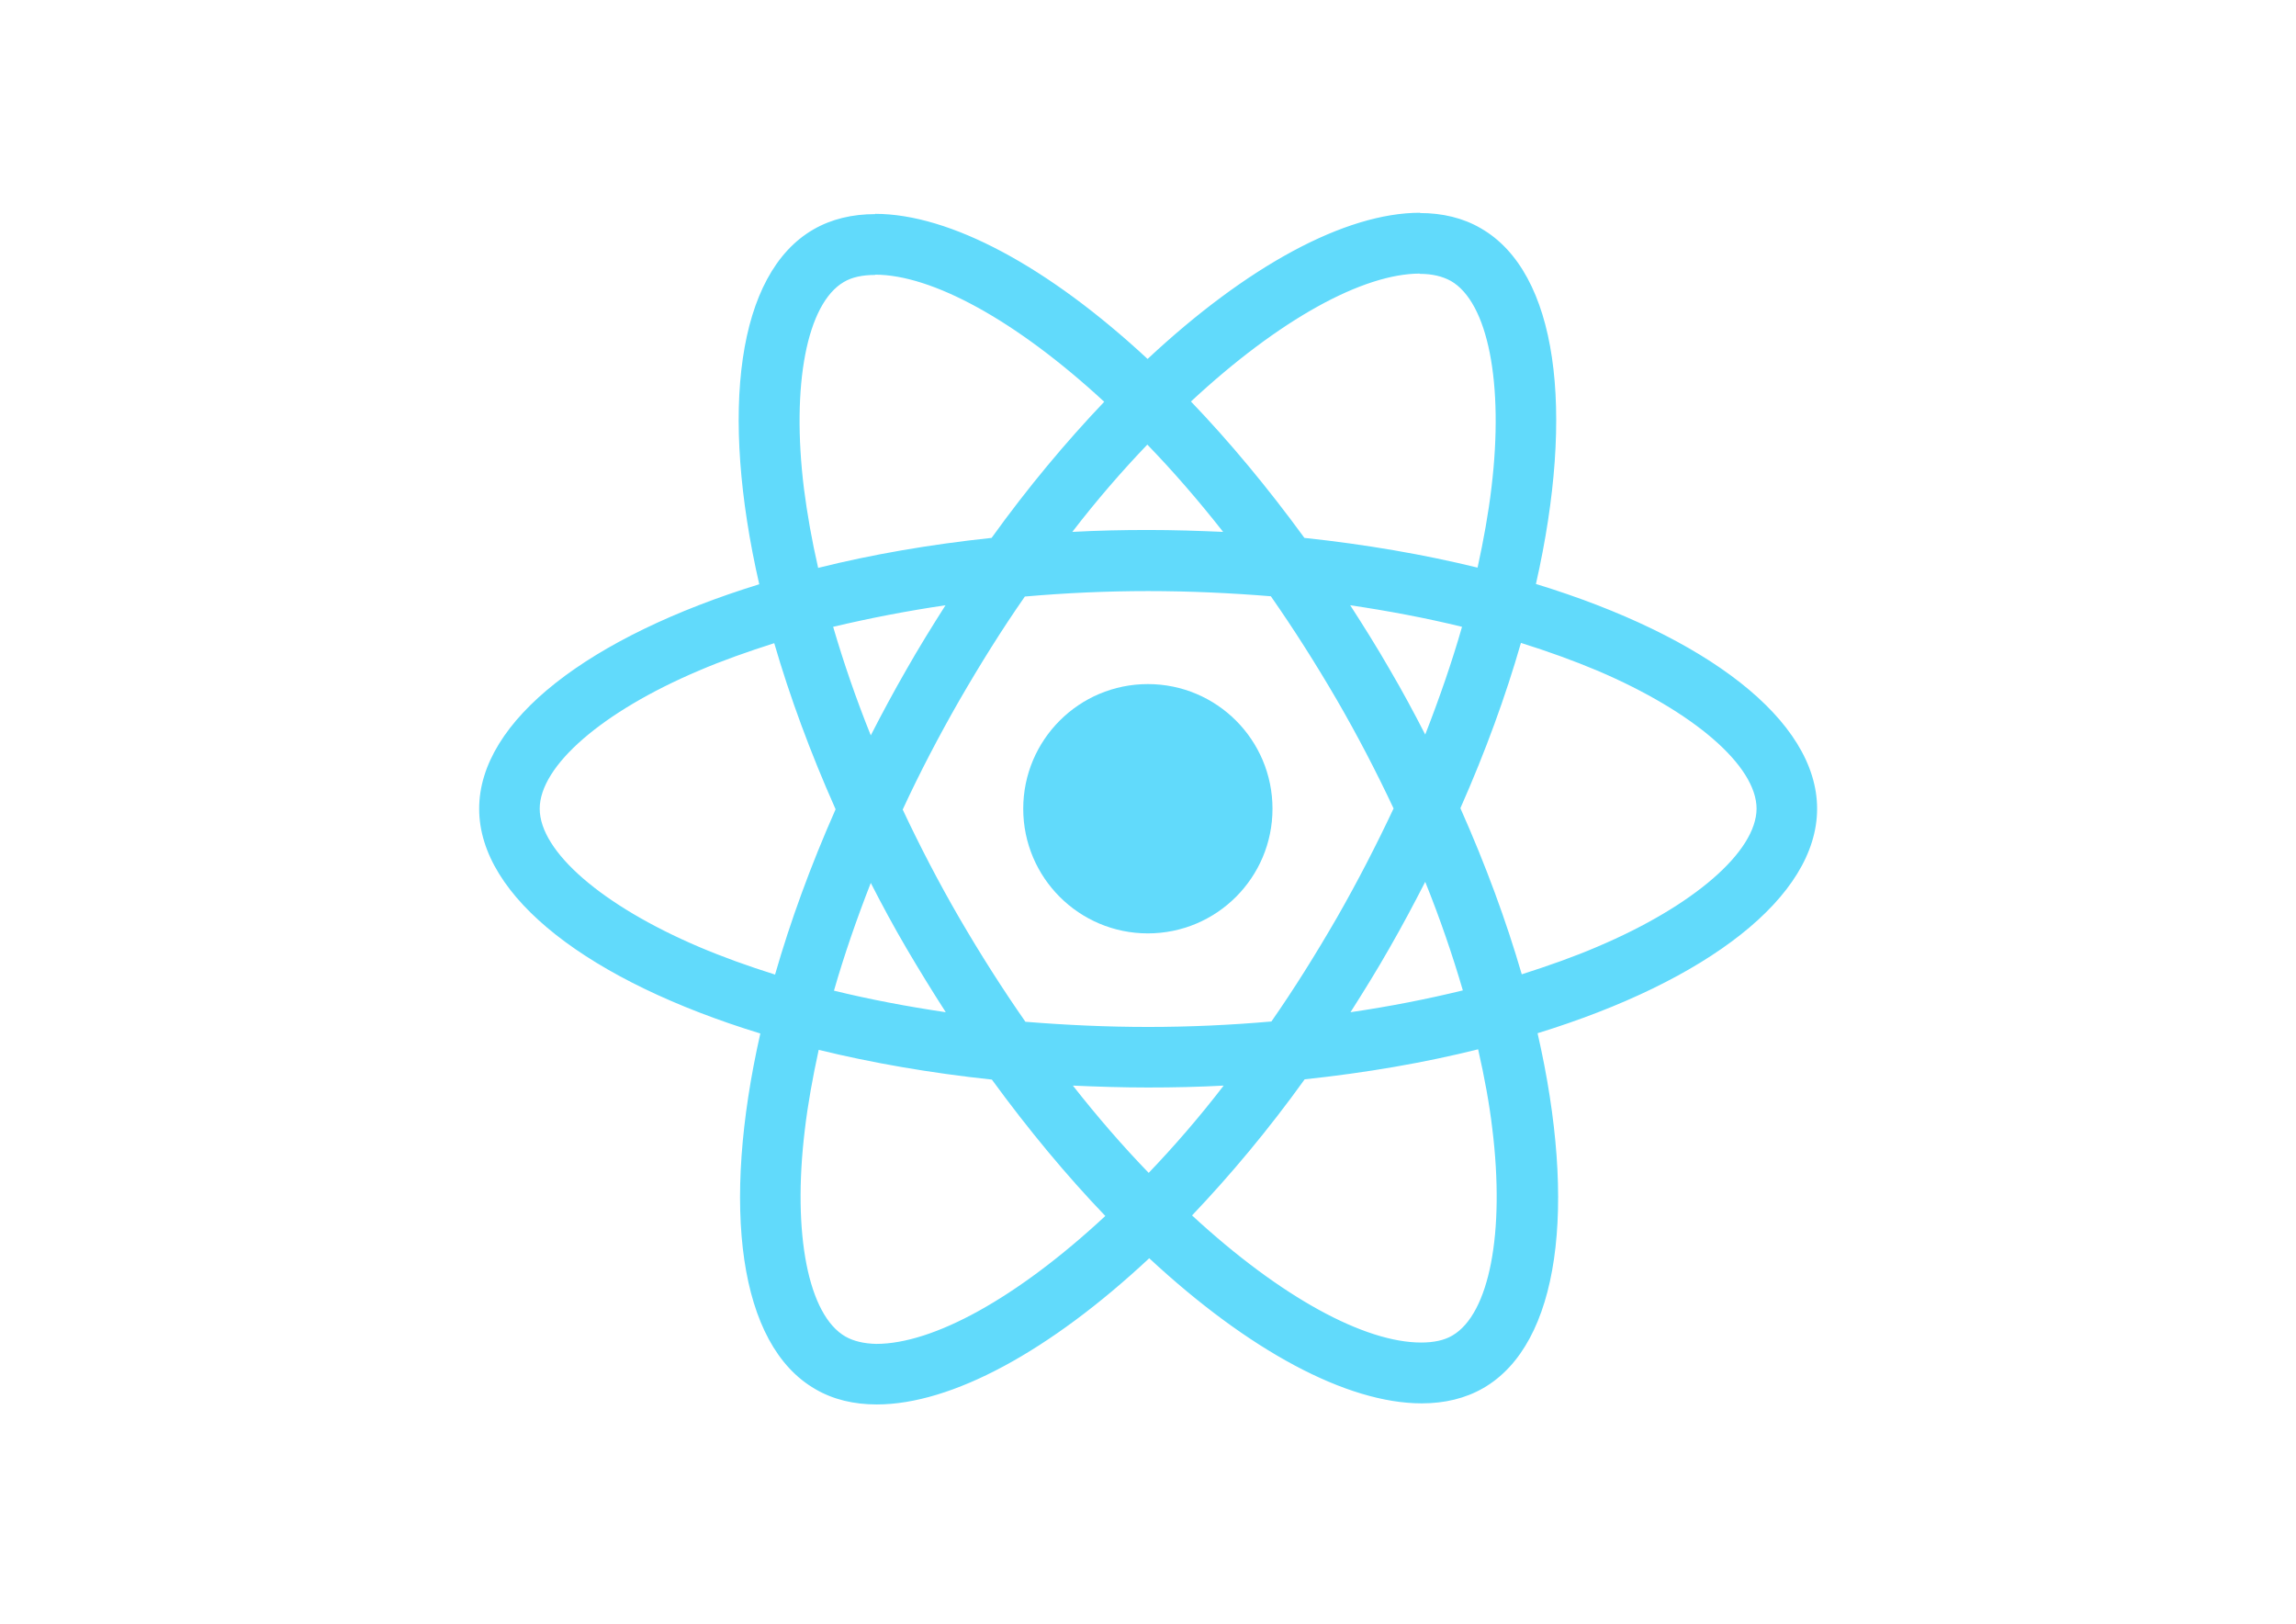
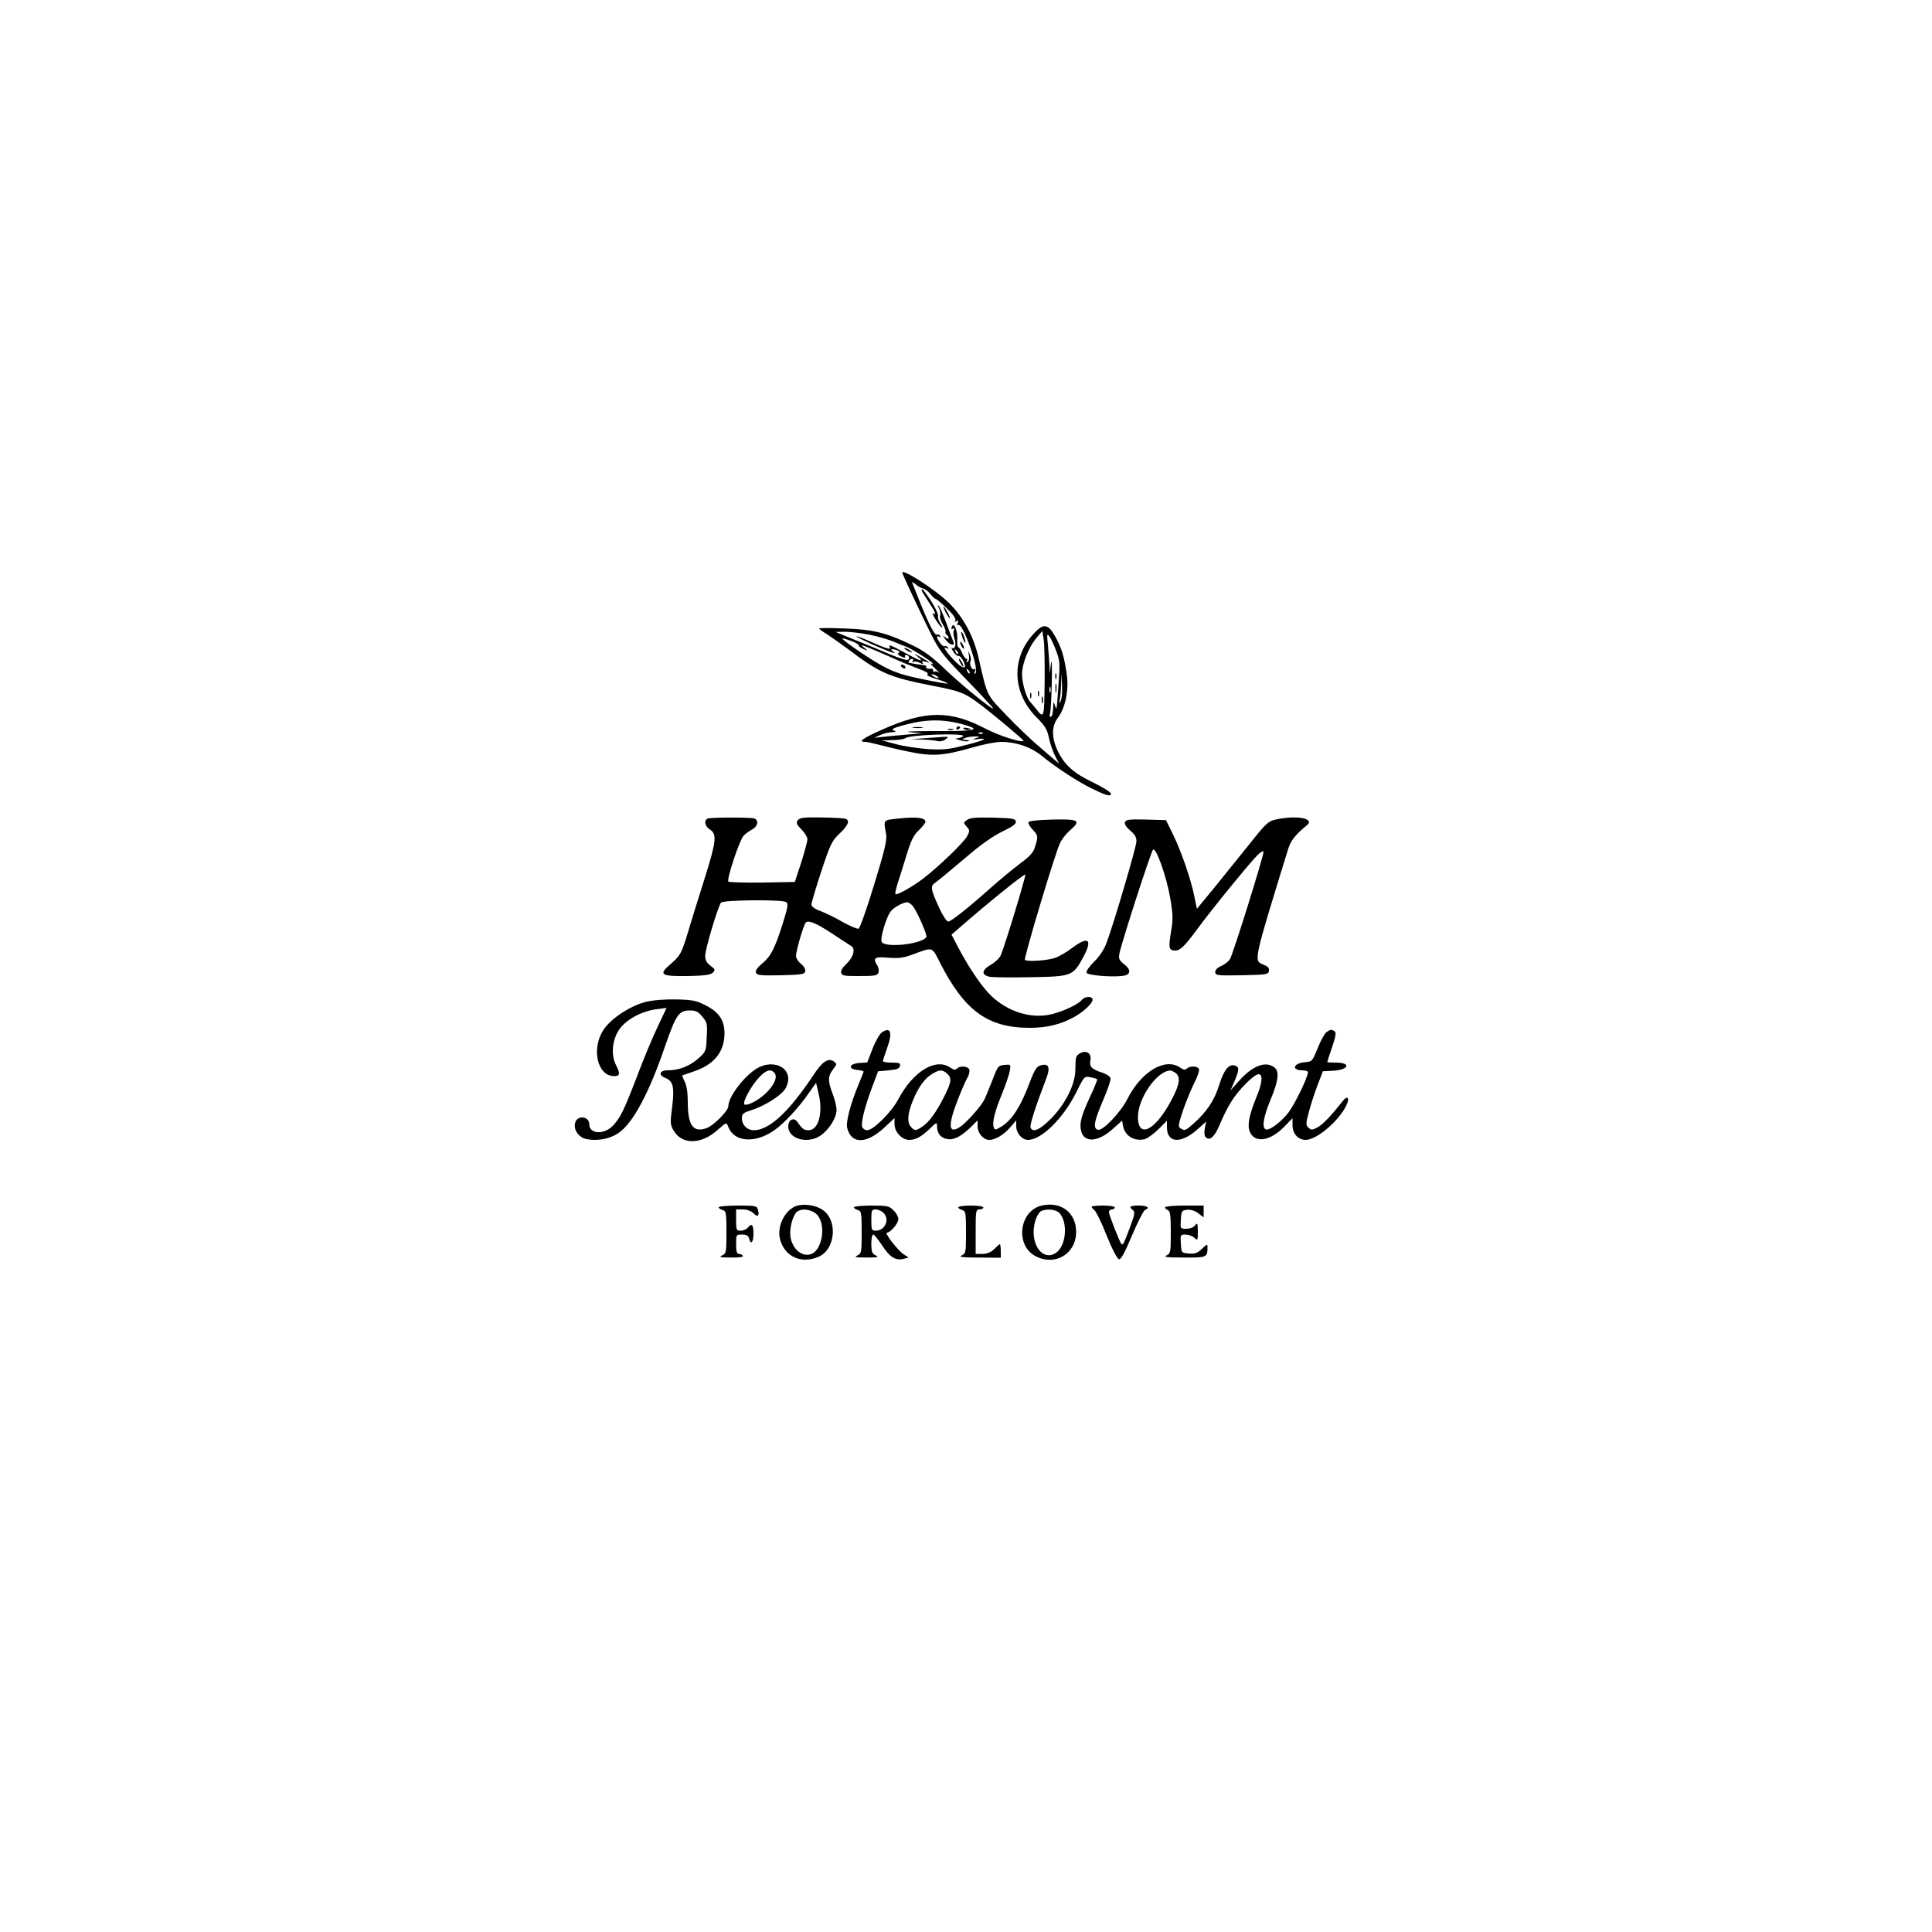
- <svg xmlns="http://www.w3.org/2000/svg" viewBox="0 0 841.9 595.3">
-   <g fill="#61DAFB">
-     <path d="M666.3 296.5c0-32.5-40.7-63.3-103.1-82.4 14.4-63.6 8-114.2-20.2-130.4-6.5-3.8-14.1-5.6-22.4-5.6v22.3c4.6 0 8.3.9 11.4 2.6 13.6 7.8 19.5 37.5 14.9 75.7-1.1 9.4-2.9 19.3-5.1 29.4-19.6-4.8-41-8.5-63.5-10.9-13.5-18.5-27.5-35.3-41.6-50 32.6-30.3 63.2-46.9 84-46.9V78c-27.5 0-63.5 19.6-99.9 53.6-36.4-33.8-72.4-53.2-99.9-53.2v22.3c20.7 0 51.4 16.5 84 46.6-14 14.7-28 31.4-41.3 49.9-22.6 2.4-44 6.1-63.6 11-2.3-10-4-19.7-5.2-29-4.7-38.2 1.1-67.9 14.6-75.8 3-1.8 6.9-2.6 11.5-2.6V78.5c-8.4 0-16 1.8-22.6 5.6-28.1 16.2-34.4 66.7-19.9 130.1-62.2 19.2-102.7 49.9-102.7 82.3 0 32.5 40.7 63.3 103.1 82.4-14.4 63.6-8 114.2 20.2 130.4 6.5 3.8 14.1 5.6 22.5 5.6 27.5 0 63.5-19.6 99.9-53.6 36.4 33.8 72.4 53.2 99.9 53.2 8.4 0 16-1.8 22.6-5.6 28.1-16.2 34.4-66.7 19.9-130.1 62-19.1 102.5-49.9 102.5-82.3zm-130.2-66.7c-3.7 12.9-8.3 26.2-13.5 39.5-4.1-8-8.4-16-13.1-24-4.6-8-9.5-15.8-14.4-23.4 14.2 2.1 27.9 4.7 41 7.9zm-45.8 106.5c-7.8 13.5-15.8 26.3-24.1 38.2-14.9 1.3-30 2-45.2 2-15.1 0-30.2-.7-45-1.9-8.3-11.9-16.4-24.6-24.2-38-7.6-13.1-14.5-26.4-20.8-39.8 6.2-13.4 13.2-26.8 20.7-39.9 7.8-13.5 15.8-26.3 24.1-38.2 14.9-1.3 30-2 45.2-2 15.1 0 30.2.7 45 1.9 8.3 11.9 16.4 24.6 24.2 38 7.6 13.1 14.5 26.4 20.8 39.8-6.3 13.4-13.2 26.8-20.7 39.9zm32.3-13c5.4 13.4 10 26.8 13.8 39.8-13.1 3.2-26.9 5.9-41.2 8 4.9-7.7 9.8-15.6 14.4-23.7 4.6-8 8.9-16.1 13-24.1zM421.2 430c-9.3-9.6-18.6-20.3-27.8-32 9 .4 18.2.7 27.5.7 9.4 0 18.7-.2 27.8-.7-9 11.7-18.3 22.4-27.5 32zm-74.4-58.9c-14.2-2.1-27.9-4.7-41-7.9 3.7-12.9 8.3-26.2 13.5-39.5 4.1 8 8.4 16 13.1 24 4.7 8 9.5 15.8 14.4 23.4zM420.7 163c9.3 9.6 18.6 20.3 27.8 32-9-.4-18.2-.7-27.5-.7-9.4 0-18.7.2-27.8.7 9-11.7 18.3-22.4 27.5-32zm-74 58.9c-4.9 7.7-9.8 15.6-14.4 23.7-4.6 8-8.9 16-13 24-5.4-13.4-10-26.8-13.8-39.8 13.1-3.1 26.9-5.8 41.2-7.9zm-90.5 125.2c-35.4-15.1-58.3-34.9-58.3-50.6 0-15.7 22.9-35.6 58.3-50.6 8.6-3.7 18-7 27.7-10.1 5.7 19.6 13.2 40 22.5 60.9-9.2 20.8-16.6 41.1-22.2 60.6-9.9-3.1-19.3-6.5-28-10.2zM310 490c-13.6-7.8-19.5-37.5-14.9-75.7 1.1-9.4 2.9-19.3 5.1-29.4 19.6 4.8 41 8.5 63.5 10.9 13.5 18.5 27.5 35.3 41.6 50-32.6 30.3-63.2 46.9-84 46.9-4.5-.1-8.3-1-11.3-2.7zm237.2-76.2c4.7 38.2-1.1 67.9-14.6 75.8-3 1.8-6.9 2.6-11.5 2.6-20.7 0-51.4-16.5-84-46.6 14-14.7 28-31.4 41.3-49.9 22.6-2.4 44-6.1 63.6-11 2.3 10.1 4.1 19.8 5.2 29.1zm38.5-66.7c-8.6 3.7-18 7-27.7 10.1-5.7-19.6-13.2-40-22.5-60.9 9.2-20.8 16.6-41.1 22.2-60.6 9.9 3.1 19.3 6.5 28.1 10.2 35.4 15.1 58.3 34.9 58.3 50.6-.1 15.7-23 35.6-58.4 50.6zM320.8 78.4z" />
-     <circle cx="420.9" cy="296.5" r="45.7" />
-     <path d="M520.5 78.1z" />
+ <svg xmlns="http://www.w3.org/2000/svg" version="1.0" width="1000pt" height="1000pt" viewBox="0 0 1000 1000" preserveAspectRatio="xMidYMid meet">
+   <g transform="translate(0,1000) scale(0.1,-0.1)" fill="#000000" stroke="none">
+     <path d="M4670 7036 c0 -6 88 -195 143 -306 47 -95 63 -117 177 -235 69 -71 134 -141 145 -154 38 -45 -142 99 -236 188 -71 69 -113 100 -174 130 -134 65 -203 83 -352 88 -73 3 -133 3 -133 0 0 -3 17 -16 38 -28 20 -13 72 -50 116 -82 161 -122 209 -143 441 -188 134 -26 159 -35 238 -95 79 -60 229 -186 225 -189 -11 -10 -127 27 -194 62 -187 98 -313 97 -539 -4 -101 -45 -126 -63 -87 -63 10 0 42 -7 72 -15 30 -8 100 -25 155 -36 120 -25 178 -21 325 21 58 17 125 30 150 30 79 0 155 -26 212 -72 73 -60 184 -132 254 -167 80 -39 104 -46 104 -29 0 7 -41 33 -90 57 -102 48 -152 93 -186 166 -32 67 -31 127 1 169 40 53 59 146 46 230 -14 93 -26 131 -59 191 -36 66 -61 70 -109 18 -121 -128 -115 -310 14 -438 41 -41 53 -60 62 -103 6 -29 20 -71 32 -94 l21 -41 -89 76 c-49 41 -132 120 -185 176 -104 109 -96 93 -143 296 -26 114 -79 211 -154 285 -67 66 -241 179 -241 156z m108 -82 c9 -2 26 -14 37 -28 12 -15 24 -26 28 -26 4 0 30 -22 58 -49 33 -32 48 -54 44 -62 -6 -8 -4 -10 5 -4 10 6 12 4 7 -9 -4 -10 -3 -15 3 -11 23 14 110 -229 89 -250 -7 -7 -8 -4 -3 9 5 13 4 17 -4 12 -12 -7 -27 28 -18 43 3 5 1 20 -4 33 -10 22 -10 22 -5 -4 3 -15 0 -30 -7 -34 -7 -4 -8 -3 -4 4 4 7 3 12 -2 12 -5 0 -15 14 -22 30 -7 17 -16 30 -20 30 -4 0 -6 17 -5 39 3 45 -18 94 -28 67 -5 -12 -3 -15 5 -10 8 5 9 2 5 -9 -4 -10 -2 -28 3 -42 11 -28 3 -58 -12 -49 -6 4 -2 -5 7 -20 9 -14 21 -23 26 -21 4 3 15 -8 24 -24 25 -49 -1 -47 -50 5 -42 44 -59 74 -33 58 7 -4 8 -3 4 5 -4 6 -11 9 -16 6 -5 -3 -16 5 -24 17 -19 26 -21 42 -4 32 7 -4 8 -3 4 5 -4 6 -11 9 -16 6 -11 -7 -41 51 -87 165 -19 47 -37 92 -40 100 -5 10 0 9 16 -4 12 -11 30 -21 39 -22z m-274 -240 c44 -9 101 -26 126 -37 25 -11 50 -21 55 -22 18 -4 134 -75 141 -87 5 -7 2 -8 -7 -3 -8 4 2 -7 21 -25 19 -18 28 -27 19 -21 -9 6 -19 8 -22 4 -4 -3 -7 -1 -7 5 0 7 -3 11 -7 11 -19 -3 -34 2 -29 9 2 4 -3 8 -12 9 -9 1 -28 4 -42 6 -14 3 -29 5 -33 6 -11 1 2 21 14 21 6 0 7 -5 3 -12 -4 -7 -3 -8 4 -4 6 4 21 2 33 -5 17 -8 20 -8 14 1 -5 9 -1 10 16 5 30 -9 25 -5 -26 24 -36 21 -38 21 -15 2 38 -31 17 -25 -64 19 -76 42 -92 47 -80 29 9 -15 -22 -5 -105 32 -35 16 -66 27 -68 25 -2 -2 39 -22 90 -45 90 -39 129 -52 97 -31 -17 11 -1 13 25 4 11 -5 13 -9 6 -14 -7 -4 -2 -11 14 -18 15 -7 24 -8 20 -2 -3 5 -2 10 4 10 15 0 23 -18 11 -25 -6 -4 -45 8 -88 26 -42 18 -124 52 -182 75 l-105 43 49 1 c27 0 85 -7 130 -16z m903 -246 c-2 -186 -3 -191 -45 -136 -7 9 -20 24 -28 33 -21 20 -44 98 -44 146 0 52 33 136 72 184 l33 39 7 -44 c4 -25 6 -125 5 -222z m60 162 c19 -49 20 -67 12 -170 -10 -143 -9 -140 -19 -110 -7 21 -8 19 -9 -17 -1 -24 -6 -43 -12 -43 -7 0 -8 7 -4 18 3 9 8 82 9 162 2 84 0 124 -4 95 l-7 -50 -1 41 c-1 23 -5 70 -8 105 -6 58 -5 62 8 44 9 -11 24 -45 35 -75z m-1022 30 c-3 -4 8 -12 23 -19 25 -11 26 -10 8 4 -11 8 -17 15 -13 15 5 0 101 -40 212 -90 22 -9 62 -25 89 -35 29 -11 44 -20 36 -25 -7 -4 13 -15 49 -25 33 -10 59 -21 56 -23 -2 -2 -61 8 -132 23 -98 20 -146 36 -203 67 -66 35 -210 134 -210 143 0 2 20 -3 44 -12 25 -9 43 -20 41 -23z m513 -45 c-3 -3 -9 2 -12 12 -6 14 -5 15 5 6 7 -7 10 -15 7 -18z m60 -100 c-3 -3 -9 2 -12 12 -6 14 -5 15 5 6 7 -7 10 -15 7 -18z m-168 -15 c8 -5 11 -10 5 -10 -5 0 -17 5 -25 10 -8 5 -10 10 -5 10 6 0 17 -5 25 -10z m640 -128 c-11 -16 -11 -16 -6 1 3 10 7 46 8 80 l2 62 3 -63 c2 -35 -1 -70 -7 -80z m-53 46 c-3 -7 -5 -2 -5 12 0 14 2 19 5 13 2 -7 2 -19 0 -25z m-440 -171 c84 -25 47 -32 -155 -31 -108 0 -168 -2 -132 -6 l65 -5 -90 -8 c-49 -4 -106 -10 -125 -12 l-35 -4 30 14 c17 8 44 15 60 15 24 1 26 3 11 9 -15 6 -4 12 45 26 122 34 213 35 326 2z m90 -43 c-3 -3 -12 -4 -19 -1 -8 3 -5 6 6 6 11 1 17 -2 13 -5z m-102 -14 c-3 -5 -16 -10 -28 -11 -16 -1 -13 -3 11 -10 19 -6 39 -8 45 -5 7 2 1 5 -13 6 -23 1 -23 2 -5 10 11 5 34 8 50 8 30 0 30 0 5 -9 -20 -7 -17 -8 15 -4 59 6 24 -9 -80 -35 -75 -19 -106 -22 -185 -17 -52 4 -126 15 -165 26 l-70 19 56 1 c30 1 59 5 65 10 17 18 310 28 299 11z" />
+     <path d="M4770 6945 c0 -3 16 -29 35 -58 35 -52 44 -74 25 -62 -6 3 -1 -10 11 -29 12 -20 26 -39 33 -43 6 -4 3 5 -6 19 -10 15 -15 33 -13 40 3 7 -13 41 -35 76 -37 57 -50 71 -50 57z" />
+     <path d="M4860 6852 c6 -13 9 -30 6 -38 -3 -8 3 -29 14 -46 10 -17 17 -35 14 -39 -2 -4 0 -10 6 -14 5 -3 10 -11 10 -17 0 -6 -7 -5 -17 3 -16 13 -16 13 0 -10 20 -29 52 -39 42 -13 -4 9 -21 53 -37 97 -16 44 -34 85 -40 90 -6 6 -5 0 2 -13z" />
+     <path d="M4895 6830 c9 -16 18 -30 21 -30 2 0 -2 14 -11 30 -9 17 -18 30 -21 30 -2 0 2 -13 11 -30z" />
+     <path d="M4982 6699 c6 -16 12 -28 14 -26 5 5 -13 57 -20 57 -3 0 0 -14 6 -31z" />
+     <path d="M4970 6675 c0 -5 5 -17 10 -25 5 -8 10 -10 10 -5 0 6 -5 17 -10 25 -5 8 -10 11 -10 5z" />
+     <path d="M4970 6570 c6 -11 13 -20 16 -20 2 0 0 9 -6 20 -6 11 -13 20 -16 20 -2 0 0 -9 6 -20z" />
+     <path d="M4680 6646 c0 -3 9 -10 20 -16 11 -6 20 -8 20 -6 0 3 -9 10 -20 16 -11 6 -20 8 -20 6z" />
+     <path d="M5372 6410 c0 -14 2 -19 5 -12 2 6 2 18 0 25 -3 6 -5 1 -5 -13z" />
+     <path d="M5332 6400 c0 -14 2 -19 5 -12 2 6 2 18 0 25 -3 6 -5 1 -5 -13z" />
+     <path d="M5392 6375 c0 -16 2 -22 5 -12 2 9 2 23 0 30 -3 6 -5 -1 -5 -18z" />
+     <path d="M5462 6500 c0 -14 2 -19 5 -12 2 6 2 18 0 25 -3 6 -5 1 -5 -13z" />
+     <path d="M5463 6435 c0 -22 2 -30 4 -17 2 12 2 30 0 40 -3 9 -5 -1 -4 -23z" />
+     <path d="M4665 6550 c3 -5 11 -10 16 -10 6 0 7 5 4 10 -3 6 -11 10 -16 10 -6 0 -7 -4 -4 -10z" />
+     <path d="M4728 6233 c12 -2 32 -2 45 0 12 2 2 4 -23 4 -25 0 -35 -2 -22 -4z" />
+     <path d="M4950 6229 c0 -5 5 -7 10 -4 6 3 10 8 10 11 0 2 -4 4 -10 4 -5 0 -10 -5 -10 -11z" />
+     <path d="M4988 6228 c6 -6 18 -8 28 -6 14 3 12 5 -9 10 -19 3 -25 2 -19 -4z" />
+     <path d="M4908 6223 c6 -2 18 -2 25 0 6 3 1 5 -13 5 -14 0 -19 -2 -12 -5z" />
+     <path d="M4785 6179 l-70 -5 60 -2 c33 -1 69 -5 80 -8 11 -3 28 1 39 9 17 13 17 14 -10 13 -16 -1 -60 -4 -99 -7z" />
+     <path d="M3663 5763 c-21 -8 -15 -40 12 -57 37 -24 33 -60 -31 -263 -31 -98 -67 -214 -80 -258 -36 -120 -43 -132 -93 -175 -65 -55 -51 -64 91 -62 86 2 116 6 128 18 13 14 12 17 -12 35 -20 15 -28 29 -28 52 0 34 66 255 82 275 12 14 314 17 337 3 12 -8 9 -26 -18 -113 -42 -131 -62 -169 -107 -206 -25 -21 -35 -36 -31 -47 6 -13 24 -15 129 -13 109 3 123 5 126 21 2 10 -7 26 -22 38 -14 11 -26 30 -26 41 0 26 39 160 50 172 14 15 53 -1 137 -56 44 -29 88 -58 98 -64 25 -14 13 -59 -27 -96 -18 -17 -28 -34 -24 -43 5 -15 13 -17 86 -17 90 0 101 2 107 18 3 9 1 25 -5 35 -26 41 -17 48 56 42 54 -4 79 -1 127 17 105 39 98 41 140 -42 127 -250 248 -338 465 -338 89 0 159 17 230 56 54 30 104 79 94 95 -8 14 -40 11 -55 -7 -19 -23 -97 -60 -158 -74 -102 -24 -219 11 -307 92 -47 44 -113 139 -170 246 l-39 74 40 35 c151 132 340 284 342 276 3 -9 -99 -347 -126 -415 -5 -15 -28 -37 -50 -50 -51 -29 -54 -55 -7 -64 19 -3 116 -4 215 -2 210 4 215 6 269 106 49 92 25 109 -62 43 -28 -21 -68 -44 -88 -50 -41 -13 -143 -20 -153 -9 -7 7 156 552 182 605 8 18 30 46 49 63 62 54 50 61 -88 58 -75 -2 -123 -7 -125 -14 -2 -6 8 -23 22 -38 29 -31 29 -35 13 -87 -8 -30 -26 -50 -77 -88 -36 -27 -100 -80 -141 -116 -122 -109 -217 -185 -232 -185 -8 0 -28 31 -46 69 -46 101 -48 115 -20 133 13 9 79 64 148 122 84 73 149 118 198 142 54 26 72 39 70 52 -3 15 -19 17 -118 20 -88 2 -120 -1 -135 -12 -19 -14 -19 -15 -2 -34 17 -19 17 -23 3 -50 -17 -32 -144 -155 -227 -219 -58 -44 -137 -88 -144 -81 -3 3 2 24 9 49 8 24 29 90 46 146 25 82 37 108 65 135 19 18 35 38 35 45 0 20 -44 26 -132 17 -91 -10 -85 -2 -71 -86 4 -29 -10 -86 -63 -259 -37 -121 -73 -223 -80 -226 -7 -2 -43 13 -81 34 -37 22 -89 47 -115 57 -31 11 -48 24 -48 34 0 9 23 87 51 172 47 142 55 158 95 196 47 44 55 70 27 77 -10 2 -66 5 -124 6 -86 1 -109 -1 -119 -14 -11 -13 -8 -21 18 -48 18 -18 32 -42 31 -52 0 -11 -15 -65 -32 -120 l-33 -100 -169 -3 c-92 -1 -172 1 -175 5 -10 11 57 213 78 236 9 11 29 25 44 33 31 16 37 50 11 58 -24 6 -224 6 -240 -1z m1060 -451 c21 -23 78 -152 72 -162 -24 -38 -219 -58 -232 -24 -7 18 21 117 44 152 13 22 64 51 89 52 6 0 18 -8 27 -18z" />
+     <path d="M6603 5758 c-38 -8 -51 -20 -131 -121 -50 -62 -132 -164 -183 -227 l-94 -114 -13 64 c-18 90 -67 231 -110 320 l-37 75 -103 3 c-86 2 -103 0 -109 -13 -4 -11 6 -26 27 -44 24 -20 33 -35 32 -57 -1 -30 -114 -414 -153 -520 -14 -39 -37 -73 -66 -102 -25 -24 -42 -49 -39 -57 5 -13 128 -24 188 -16 41 5 44 31 8 59 -27 21 -31 29 -26 56 10 54 163 527 174 538 15 15 70 -138 89 -251 15 -86 15 -110 4 -175 -14 -83 -11 -96 23 -96 25 0 51 26 116 115 71 97 275 347 309 379 17 17 31 24 31 17 0 -24 -159 -534 -174 -556 -8 -12 -28 -28 -45 -35 -19 -8 -31 -20 -31 -31 0 -18 8 -19 138 -17 129 3 137 4 140 23 2 15 -6 23 -28 32 -52 20 -54 10 127 597 13 45 40 78 97 124 45 36 -54 54 -161 30z" />
+     <path d="M3342 4814 c-77 -19 -176 -83 -216 -141 -67 -97 -36 -243 53 -243 30 0 32 13 10 56 -28 54 -21 133 18 188 35 49 116 93 190 102 l53 7 -49 -104 c-27 -57 -74 -170 -104 -251 -68 -177 -87 -216 -127 -257 -47 -46 -120 -40 -120 10 0 42 -63 49 -73 7 -10 -36 19 -76 59 -84 58 -11 121 1 166 32 75 52 158 207 241 451 56 161 71 183 128 183 30 0 43 -6 64 -32 25 -30 27 -37 23 -106 -3 -73 -4 -76 -45 -112 -45 -39 -99 -60 -157 -60 -43 0 -50 -25 -11 -40 39 -15 47 -49 34 -150 -11 -82 -10 -92 8 -122 43 -74 141 -73 227 3 46 41 46 41 55 17 31 -81 142 -88 242 -16 51 37 126 118 178 194 l35 49 13 -55 c24 -100 0 -190 -52 -190 -24 0 -33 7 -58 43 -18 26 -47 12 -47 -23 0 -67 104 -94 171 -45 43 32 79 91 79 130 0 17 -9 54 -20 83 -26 67 -25 93 2 127 20 26 21 28 4 41 -28 20 -60 -1 -102 -65 -129 -195 -232 -291 -312 -291 -35 0 -62 27 -62 62 0 23 7 29 53 43 63 21 140 68 167 103 11 13 20 39 20 57 0 75 -100 102 -176 46 -65 -47 -134 -142 -134 -186 0 -25 -78 -103 -115 -115 -68 -23 -95 16 -95 136 0 49 -6 86 -16 105 -8 17 -14 32 -12 33 2 0 28 10 58 20 106 35 159 101 160 196 0 68 -27 110 -95 145 -50 26 -69 30 -154 32 -61 1 -119 -3 -159 -13z m667 -368 c27 -32 -37 -116 -116 -154 -18 -9 -36 -12 -40 -9 -11 11 32 92 73 137 38 42 63 50 83 26z" />
+     <path d="M4564 4656 c-11 -8 -33 -46 -48 -85 l-27 -70 -42 -3 c-52 -4 -60 -31 -9 -36 17 -2 32 -5 32 -8 0 -3 -11 -30 -24 -62 -42 -99 -69 -200 -61 -230 21 -86 101 -84 195 4 l50 47 0 -32 c0 -40 39 -81 75 -81 35 0 62 15 108 58 35 34 37 35 37 13 0 -35 17 -59 49 -66 36 -8 72 10 124 59 l37 37 0 -31 c0 -35 30 -70 60 -70 32 0 74 25 109 65 l31 36 0 -31 c0 -35 30 -70 61 -70 69 0 181 110 248 243 43 87 44 88 75 81 17 -3 33 -8 35 -10 2 -2 -14 -43 -37 -91 -46 -99 -56 -138 -46 -177 15 -62 87 -58 162 9 l50 45 5 -29 c11 -52 59 -80 113 -67 14 4 45 27 70 51 l44 44 0 -34 c0 -83 74 -87 161 -8 l42 38 -7 -36 c-4 -25 -2 -40 7 -47 21 -18 45 6 72 71 13 32 38 83 57 113 37 62 119 144 143 144 22 0 19 -45 -10 -114 -40 -99 -50 -149 -36 -184 26 -61 106 -49 180 28 l41 42 0 -36 c0 -44 29 -76 68 -76 57 0 170 96 210 177 20 41 7 56 -19 23 -60 -77 -104 -122 -131 -136 -27 -14 -32 -14 -46 0 -14 13 -13 22 3 82 10 37 30 100 45 138 l27 71 54 3 c82 5 94 42 13 42 -24 0 -44 1 -44 3 0 2 11 37 25 77 19 57 22 76 13 82 -18 11 -21 10 -43 -5 -10 -8 -30 -45 -45 -83 -27 -67 -29 -69 -66 -72 -60 -5 -71 -42 -13 -42 16 0 29 -4 29 -9 0 -28 -73 -176 -106 -216 -43 -51 -98 -90 -114 -80 -19 12 -10 65 26 152 42 100 47 149 19 169 -46 34 -114 7 -185 -74 l-41 -46 21 48 c24 58 25 72 4 80 -32 12 -58 -19 -83 -98 -24 -80 -66 -143 -135 -203 -40 -36 -44 -37 -66 -23 -13 8 -11 20 13 92 16 46 42 109 58 142 17 32 28 65 25 72 -6 17 -48 18 -63 3 -8 -8 -17 -7 -34 5 -78 54 -202 -20 -274 -163 -35 -69 -126 -164 -151 -159 -28 6 -22 43 26 154 23 53 40 104 38 113 -2 9 -21 22 -43 29 -55 18 -68 31 -61 64 7 36 -22 55 -54 36 -23 -15 -23 -15 -24 -88 -2 -76 -53 -177 -128 -252 -57 -57 -93 -72 -104 -44 -5 13 27 112 83 258 20 54 11 75 -30 64 -20 -5 -31 -21 -53 -78 -51 -137 -96 -207 -154 -241 -27 -16 -31 -17 -36 -3 -10 25 5 84 43 176 19 47 37 100 40 118 5 33 5 33 -28 30 -33 -3 -35 -7 -64 -83 -17 -44 -36 -90 -43 -102 -20 -36 -93 -117 -123 -136 -59 -39 -64 5 -14 134 19 50 42 103 51 119 10 15 14 35 11 44 -7 18 -48 21 -64 5 -8 -8 -17 -7 -34 5 -75 52 -192 -18 -269 -163 -36 -68 -130 -161 -161 -161 -11 0 -22 7 -26 16 -8 22 12 102 50 204 l32 85 55 5 c42 4 56 9 58 23 3 14 -4 17 -42 17 -25 0 -46 3 -46 8 0 4 10 34 22 68 29 80 18 112 -28 80z m338 -213 c26 -23 23 -44 -16 -121 -42 -82 -77 -130 -113 -154 -34 -22 -38 -22 -57 -2 -22 22 -19 69 8 135 29 72 61 116 100 140 38 23 54 24 78 2z m1182 4 c27 -20 23 -56 -14 -128 -84 -167 -180 -220 -180 -100 0 96 97 236 166 240 5 1 18 -5 28 -12z" />
+     <path d="M4138 3762 c-68 -9 -122 -107 -99 -182 26 -86 109 -122 196 -86 93 39 103 199 16 248 -30 18 -75 26 -113 20z m96 -55 c41 -55 21 -174 -33 -197 -53 -22 -111 35 -111 108 0 44 19 101 38 112 31 19 83 7 106 -23z" />
+     <path d="M5392 3760 c-117 -27 -139 -206 -32 -262 101 -53 210 12 210 126 0 99 -78 159 -178 136z m92 -39 c44 -49 35 -166 -16 -204 -56 -42 -118 14 -118 106 0 49 20 101 42 110 30 12 76 6 92 -12z" />
+     <path d="M3720 3751 c0 -5 9 -11 20 -14 18 -5 20 -14 20 -115 0 -103 -1 -110 -22 -120 -19 -9 -11 -11 45 -11 43 -1 66 3 62 9 -3 6 -13 10 -21 10 -10 0 -14 13 -14 50 0 49 0 50 31 50 22 0 32 -5 36 -20 9 -36 23 -21 23 25 0 47 -9 56 -30 30 -7 -8 -23 -15 -36 -15 -22 0 -24 4 -24 55 l0 55 35 0 c21 0 43 -8 55 -20 22 -22 32 -14 23 18 -5 21 -11 22 -104 22 -55 0 -99 -4 -99 -9z" />
+     <path d="M4420 3751 c0 -5 9 -11 20 -14 18 -5 20 -14 20 -115 0 -103 -1 -110 -22 -120 -19 -9 -10 -11 47 -11 57 0 66 2 48 11 -19 9 -23 19 -23 60 0 26 4 48 10 48 5 0 25 -25 45 -55 39 -61 70 -81 111 -71 l27 7 -26 17 c-30 20 -102 112 -86 112 18 0 59 48 59 70 0 12 -11 32 -25 45 -22 23 -32 25 -115 25 -49 0 -90 -4 -90 -9z m152 -28 c35 -32 10 -93 -39 -93 -21 0 -23 4 -23 55 0 50 2 55 22 55 12 0 30 -7 40 -17z" />
+     <path d="M4960 3751 c0 -5 9 -11 20 -14 18 -5 20 -14 20 -115 0 -103 -1 -110 -22 -120 -18 -8 1 -11 90 -11 l112 -1 0 35 c0 19 -2 35 -5 35 -2 0 -15 -11 -29 -25 -17 -17 -36 -25 -61 -25 l-35 0 0 115 c0 108 1 115 20 115 11 0 20 5 20 10 0 6 -28 10 -65 10 -36 0 -65 -4 -65 -9z" />
+     <path d="M5650 3754 c0 -4 7 -12 15 -18 8 -6 37 -65 63 -131 28 -70 55 -121 64 -123 10 -2 30 34 67 123 30 70 60 129 67 132 29 11 12 23 -31 23 -47 0 -54 -5 -31 -24 12 -9 9 -23 -16 -91 -34 -88 -35 -91 -44 -83 -9 10 -64 149 -64 164 0 8 7 14 15 14 8 0 15 5 15 10 0 6 -27 10 -60 10 -33 0 -60 -3 -60 -6z" />
+     <path d="M6030 3751 c0 -5 7 -11 15 -15 12 -4 15 -27 15 -114 0 -103 -1 -110 -22 -120 -18 -8 1 -11 88 -11 119 -1 124 1 124 52 0 20 -2 19 -29 -7 -23 -22 -36 -27 -67 -24 -39 3 -39 3 -42 51 -3 45 -2 47 24 47 15 0 36 -7 46 -17 17 -15 18 -14 18 33 -1 43 -2 47 -14 32 -8 -11 -26 -18 -45 -18 -32 0 -32 0 -29 48 3 44 5 47 32 50 18 2 40 -4 57 -17 l29 -22 0 31 0 30 -100 0 c-55 0 -100 -4 -100 -9z" />
  </g>
</svg>
